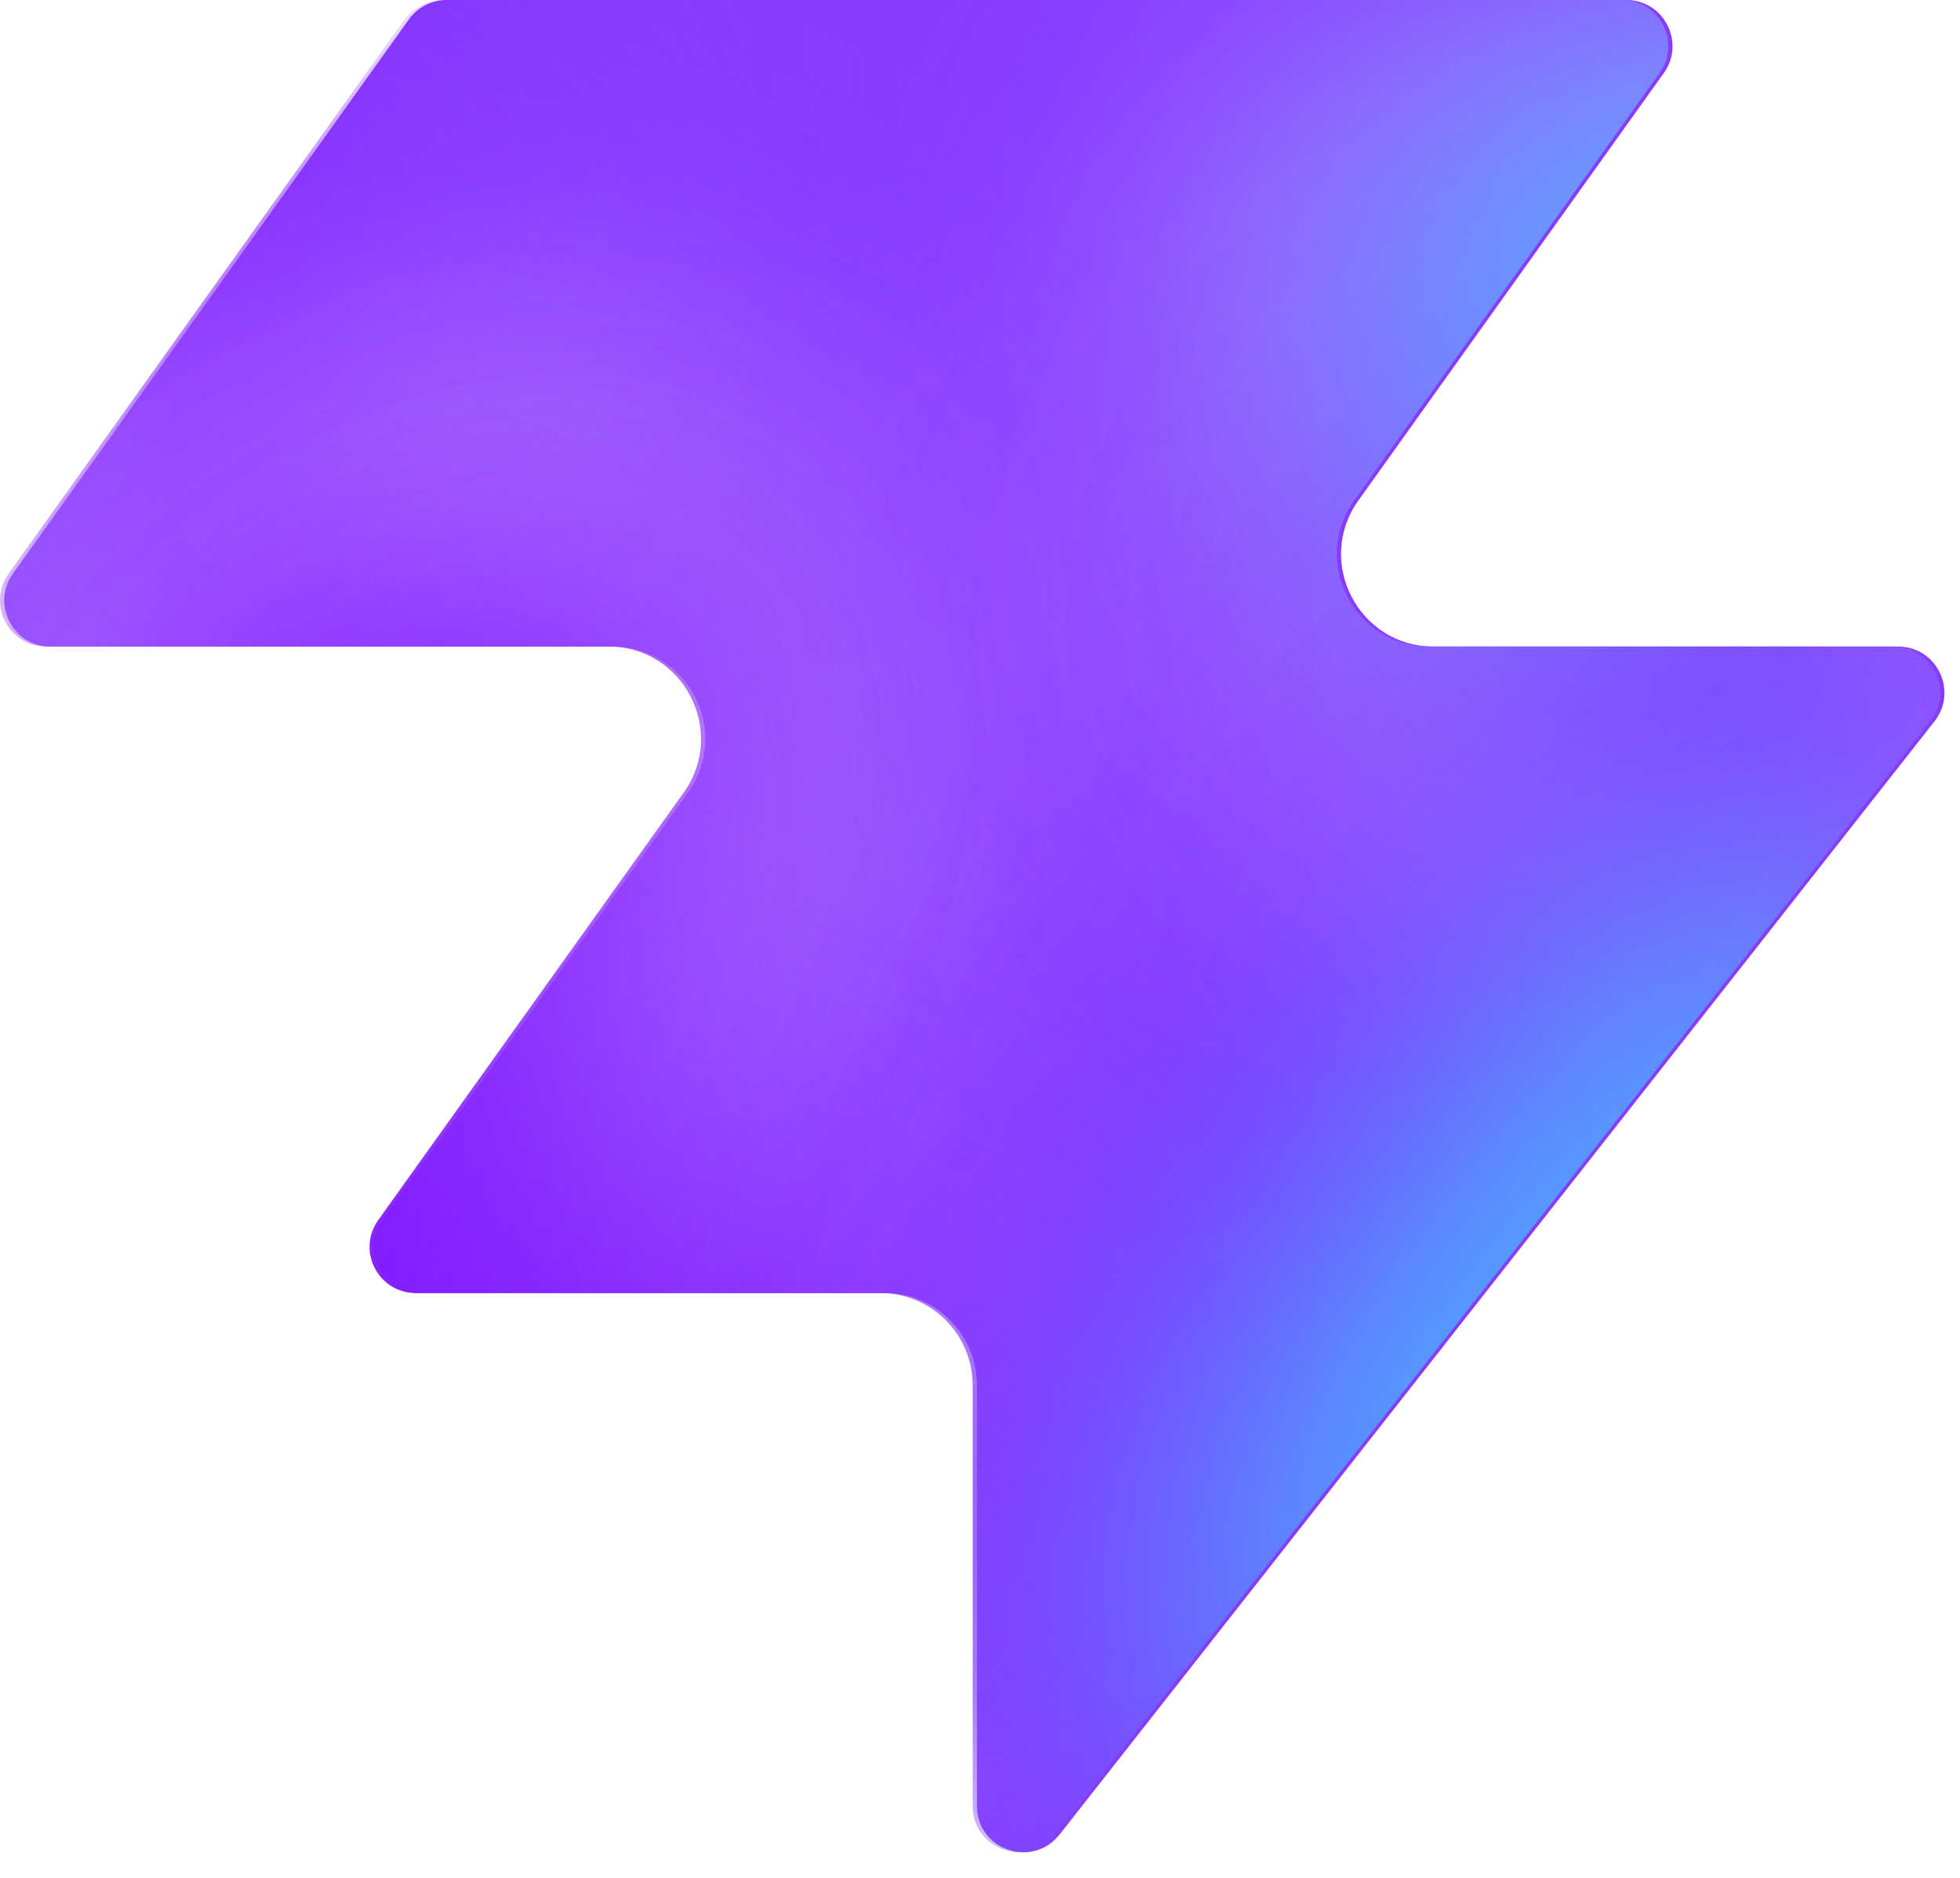
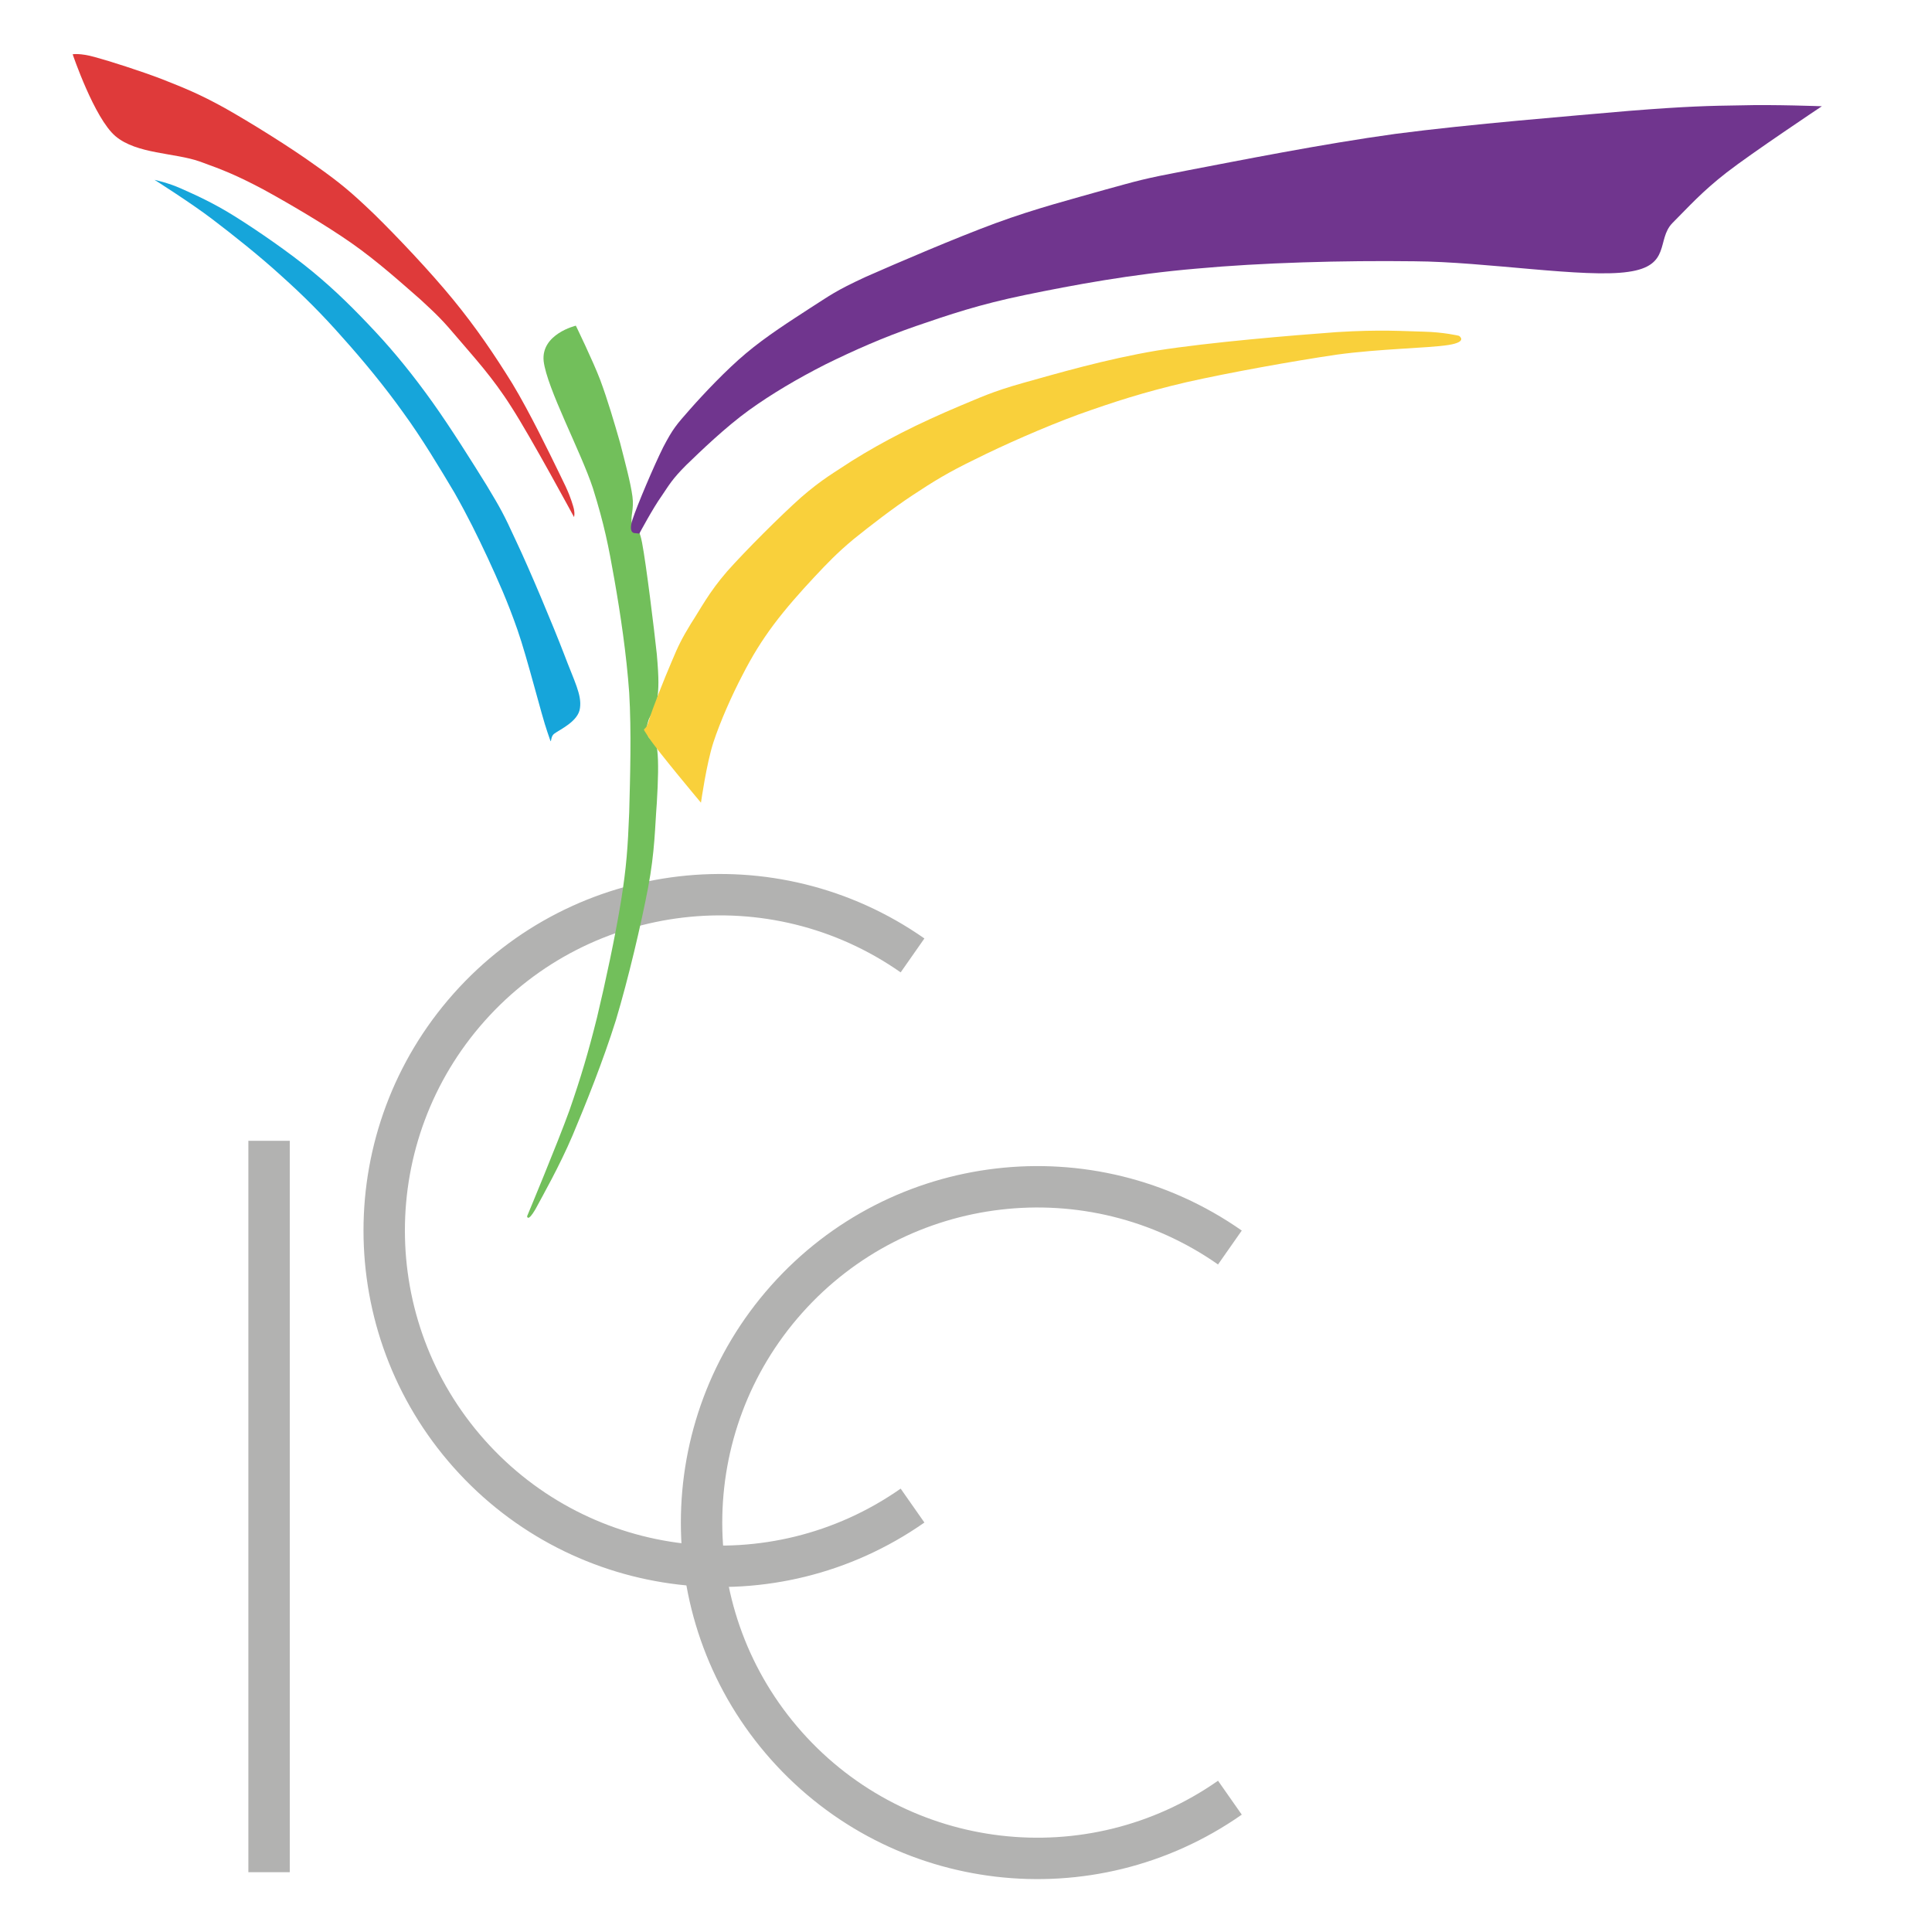
- <svg xmlns="http://www.w3.org/2000/svg" width="48" height="46" fill="none" viewBox="0 0 48 46">
-   <path fill="#863bff" d="M25.946 44.938c-.664.845-2.021.375-2.021-.698V33.937a2.26 2.26 0 0 0-2.262-2.262H10.287c-.92 0-1.456-1.04-.92-1.788l7.48-10.471c1.07-1.497 0-3.578-1.842-3.578H1.237c-.92 0-1.456-1.04-.92-1.788L10.013.474c.214-.297.556-.474.92-.474h28.894c.92 0 1.456 1.04.92 1.788l-7.48 10.471c-1.07 1.498 0 3.579 1.842 3.579h11.377c.943 0 1.473 1.088.89 1.83L25.947 44.94z" style="fill:#863bff;fill:color(display-p3 .525 .23 1);fill-opacity:1" />
-   <mask id="a" width="48" height="46" x="0" y="0" maskUnits="userSpaceOnUse" style="mask-type:alpha">
-     <path fill="#000" d="M25.842 44.938c-.664.844-2.021.375-2.021-.698V33.937a2.26 2.26 0 0 0-2.262-2.262H10.183c-.92 0-1.456-1.04-.92-1.788l7.48-10.471c1.07-1.498 0-3.579-1.842-3.579H1.133c-.92 0-1.456-1.04-.92-1.787L9.91.473c.214-.297.556-.474.92-.474h28.894c.92 0 1.456 1.04.92 1.788l-7.48 10.471c-1.07 1.498 0 3.578 1.842 3.578h11.377c.943 0 1.473 1.088.89 1.832L25.843 44.94z" style="fill:#000;fill-opacity:1" />
-   </mask>
-   <g mask="url(#a)">
-     <g filter="url(#b)">
-       <ellipse cx="5.508" cy="14.704" fill="#ede6ff" rx="5.508" ry="14.704" style="fill:#ede6ff;fill:color(display-p3 .927 .903 1);fill-opacity:1" transform="matrix(.00324 1 1 -.00324 -4.47 31.516)" />
-     </g>
-     <g filter="url(#c)">
-       <ellipse cx="10.399" cy="29.851" fill="#ede6ff" rx="10.399" ry="29.851" style="fill:#ede6ff;fill:color(display-p3 .927 .903 1);fill-opacity:1" transform="matrix(.00324 1 1 -.00324 -39.328 7.883)" />
-     </g>
-     <g filter="url(#d)">
-       <ellipse cx="5.508" cy="30.487" fill="#7e14ff" rx="5.508" ry="30.487" style="fill:#7e14ff;fill:color(display-p3 .492 .077 1);fill-opacity:1" transform="rotate(89.814 -25.913 -14.639)scale(1 -1)" />
-     </g>
-     <g filter="url(#e)">
-       <ellipse cx="5.508" cy="30.599" fill="#7e14ff" rx="5.508" ry="30.599" style="fill:#7e14ff;fill:color(display-p3 .492 .077 1);fill-opacity:1" transform="rotate(89.814 -32.644 -3.334)scale(1 -1)" />
-     </g>
-     <g filter="url(#f)">
-       <ellipse cx="5.508" cy="30.599" fill="#7e14ff" rx="5.508" ry="30.599" style="fill:#7e14ff;fill:color(display-p3 .492 .077 1);fill-opacity:1" transform="matrix(.00324 1 1 -.00324 -34.34 30.47)" />
-     </g>
-     <g filter="url(#g)">
-       <ellipse cx="14.072" cy="22.078" fill="#ede6ff" rx="14.072" ry="22.078" style="fill:#ede6ff;fill:color(display-p3 .927 .903 1);fill-opacity:1" transform="rotate(93.35 24.506 48.493)scale(-1 1)" />
-     </g>
-     <g filter="url(#h)">
-       <ellipse cx="3.47" cy="21.501" fill="#7e14ff" rx="3.47" ry="21.501" style="fill:#7e14ff;fill:color(display-p3 .492 .077 1);fill-opacity:1" transform="rotate(89.009 28.708 47.59)scale(-1 1)" />
-     </g>
-     <g filter="url(#i)">
-       <ellipse cx="3.47" cy="21.501" fill="#7e14ff" rx="3.47" ry="21.501" style="fill:#7e14ff;fill:color(display-p3 .492 .077 1);fill-opacity:1" transform="rotate(89.009 28.708 47.59)scale(-1 1)" />
-     </g>
-     <g filter="url(#j)">
-       <ellipse cx=".387" cy="8.972" fill="#7e14ff" rx="4.407" ry="29.108" style="fill:#7e14ff;fill:color(display-p3 .492 .077 1);fill-opacity:1" transform="rotate(39.51 .387 8.972)" />
-     </g>
-     <g filter="url(#k)">
-       <ellipse cx="47.523" cy="-6.092" fill="#7e14ff" rx="4.407" ry="29.108" style="fill:#7e14ff;fill:color(display-p3 .492 .077 1);fill-opacity:1" transform="rotate(37.892 47.523 -6.092)" />
-     </g>
-     <g filter="url(#l)">
-       <ellipse cx="41.412" cy="6.333" fill="#47bfff" rx="5.971" ry="9.665" style="fill:#47bfff;fill:color(display-p3 .28 .748 1);fill-opacity:1" transform="rotate(37.892 41.412 6.333)" />
-     </g>
-     <g filter="url(#m)">
-       <ellipse cx="-1.879" cy="38.332" fill="#7e14ff" rx="4.407" ry="29.108" style="fill:#7e14ff;fill:color(display-p3 .492 .077 1);fill-opacity:1" transform="rotate(37.892 -1.88 38.332)" />
-     </g>
-     <g filter="url(#n)">
-       <ellipse cx="-1.879" cy="38.332" fill="#7e14ff" rx="4.407" ry="29.108" style="fill:#7e14ff;fill:color(display-p3 .492 .077 1);fill-opacity:1" transform="rotate(37.892 -1.88 38.332)" />
-     </g>
-     <g filter="url(#o)">
-       <ellipse cx="35.651" cy="29.907" fill="#7e14ff" rx="4.407" ry="29.108" style="fill:#7e14ff;fill:color(display-p3 .492 .077 1);fill-opacity:1" transform="rotate(37.892 35.651 29.907)" />
-     </g>
-     <g filter="url(#p)">
-       <ellipse cx="38.418" cy="32.4" fill="#47bfff" rx="5.971" ry="15.297" style="fill:#47bfff;fill:color(display-p3 .28 .748 1);fill-opacity:1" transform="rotate(37.892 38.418 32.4)" />
-     </g>
+ <svg xmlns="http://www.w3.org/2000/svg" viewBox="80 25 416 420" role="img" aria-label="Impact Centre Chrétien">
+   <g class="icc-letters" fill="none" stroke="#B2B2B1" stroke-width="9">
+     <path d="M138.5 273V432" />
+     <path d="M278.4 232.7A73 73 0 1 0 278.4 352.3" />
+     <path d="M347.4 296.2A73 73 0 1 0 347.4 415.8" />
  </g>
-   <defs>
-     <filter id="b" width="60.045" height="41.654" x="-19.77" y="16.149" color-interpolation-filters="sRGB" filterUnits="userSpaceOnUse">
-       <feFlood flood-opacity="0" result="BackgroundImageFix" />
-       <feBlend in="SourceGraphic" in2="BackgroundImageFix" result="shape" />
-       <feGaussianBlur result="effect1_foregroundBlur_2002_17158" stdDeviation="7.659" />
-     </filter>
-     <filter id="c" width="90.34" height="51.437" x="-54.613" y="-7.533" color-interpolation-filters="sRGB" filterUnits="userSpaceOnUse">
-       <feFlood flood-opacity="0" result="BackgroundImageFix" />
-       <feBlend in="SourceGraphic" in2="BackgroundImageFix" result="shape" />
-       <feGaussianBlur result="effect1_foregroundBlur_2002_17158" stdDeviation="7.659" />
-     </filter>
-     <filter id="d" width="79.355" height="29.4" x="-49.64" y="2.03" color-interpolation-filters="sRGB" filterUnits="userSpaceOnUse">
-       <feFlood flood-opacity="0" result="BackgroundImageFix" />
-       <feBlend in="SourceGraphic" in2="BackgroundImageFix" result="shape" />
-       <feGaussianBlur result="effect1_foregroundBlur_2002_17158" stdDeviation="4.596" />
-     </filter>
-     <filter id="e" width="79.579" height="29.4" x="-45.045" y="20.029" color-interpolation-filters="sRGB" filterUnits="userSpaceOnUse">
-       <feFlood flood-opacity="0" result="BackgroundImageFix" />
-       <feBlend in="SourceGraphic" in2="BackgroundImageFix" result="shape" />
-       <feGaussianBlur result="effect1_foregroundBlur_2002_17158" stdDeviation="4.596" />
-     </filter>
-     <filter id="f" width="79.579" height="29.4" x="-43.513" y="21.178" color-interpolation-filters="sRGB" filterUnits="userSpaceOnUse">
-       <feFlood flood-opacity="0" result="BackgroundImageFix" />
-       <feBlend in="SourceGraphic" in2="BackgroundImageFix" result="shape" />
-       <feGaussianBlur result="effect1_foregroundBlur_2002_17158" stdDeviation="4.596" />
-     </filter>
-     <filter id="g" width="74.749" height="58.852" x="15.756" y="-17.901" color-interpolation-filters="sRGB" filterUnits="userSpaceOnUse">
-       <feFlood flood-opacity="0" result="BackgroundImageFix" />
-       <feBlend in="SourceGraphic" in2="BackgroundImageFix" result="shape" />
-       <feGaussianBlur result="effect1_foregroundBlur_2002_17158" stdDeviation="7.659" />
-     </filter>
-     <filter id="h" width="61.377" height="25.362" x="23.548" y="2.284" color-interpolation-filters="sRGB" filterUnits="userSpaceOnUse">
-       <feFlood flood-opacity="0" result="BackgroundImageFix" />
-       <feBlend in="SourceGraphic" in2="BackgroundImageFix" result="shape" />
-       <feGaussianBlur result="effect1_foregroundBlur_2002_17158" stdDeviation="4.596" />
-     </filter>
-     <filter id="i" width="61.377" height="25.362" x="23.548" y="2.284" color-interpolation-filters="sRGB" filterUnits="userSpaceOnUse">
-       <feFlood flood-opacity="0" result="BackgroundImageFix" />
-       <feBlend in="SourceGraphic" in2="BackgroundImageFix" result="shape" />
-       <feGaussianBlur result="effect1_foregroundBlur_2002_17158" stdDeviation="4.596" />
-     </filter>
-     <filter id="j" width="56.045" height="63.649" x="-27.636" y="-22.853" color-interpolation-filters="sRGB" filterUnits="userSpaceOnUse">
-       <feFlood flood-opacity="0" result="BackgroundImageFix" />
-       <feBlend in="SourceGraphic" in2="BackgroundImageFix" result="shape" />
-       <feGaussianBlur result="effect1_foregroundBlur_2002_17158" stdDeviation="4.596" />
-     </filter>
-     <filter id="k" width="54.814" height="64.646" x="20.116" y="-38.415" color-interpolation-filters="sRGB" filterUnits="userSpaceOnUse">
-       <feFlood flood-opacity="0" result="BackgroundImageFix" />
-       <feBlend in="SourceGraphic" in2="BackgroundImageFix" result="shape" />
-       <feGaussianBlur result="effect1_foregroundBlur_2002_17158" stdDeviation="4.596" />
-     </filter>
-     <filter id="l" width="33.541" height="35.313" x="24.641" y="-11.323" color-interpolation-filters="sRGB" filterUnits="userSpaceOnUse">
-       <feFlood flood-opacity="0" result="BackgroundImageFix" />
-       <feBlend in="SourceGraphic" in2="BackgroundImageFix" result="shape" />
-       <feGaussianBlur result="effect1_foregroundBlur_2002_17158" stdDeviation="4.596" />
-     </filter>
-     <filter id="m" width="54.814" height="64.646" x="-29.286" y="6.009" color-interpolation-filters="sRGB" filterUnits="userSpaceOnUse">
-       <feFlood flood-opacity="0" result="BackgroundImageFix" />
-       <feBlend in="SourceGraphic" in2="BackgroundImageFix" result="shape" />
-       <feGaussianBlur result="effect1_foregroundBlur_2002_17158" stdDeviation="4.596" />
-     </filter>
-     <filter id="n" width="54.814" height="64.646" x="-29.286" y="6.009" color-interpolation-filters="sRGB" filterUnits="userSpaceOnUse">
-       <feFlood flood-opacity="0" result="BackgroundImageFix" />
-       <feBlend in="SourceGraphic" in2="BackgroundImageFix" result="shape" />
-       <feGaussianBlur result="effect1_foregroundBlur_2002_17158" stdDeviation="4.596" />
-     </filter>
-     <filter id="o" width="54.814" height="64.646" x="8.244" y="-2.416" color-interpolation-filters="sRGB" filterUnits="userSpaceOnUse">
-       <feFlood flood-opacity="0" result="BackgroundImageFix" />
-       <feBlend in="SourceGraphic" in2="BackgroundImageFix" result="shape" />
-       <feGaussianBlur result="effect1_foregroundBlur_2002_17158" stdDeviation="4.596" />
-     </filter>
-     <filter id="p" width="39.409" height="43.623" x="18.713" y="10.588" color-interpolation-filters="sRGB" filterUnits="userSpaceOnUse">
-       <feFlood flood-opacity="0" result="BackgroundImageFix" />
-       <feBlend in="SourceGraphic" in2="BackgroundImageFix" result="shape" />
-       <feGaussianBlur result="effect1_foregroundBlur_2002_17158" stdDeviation="4.596" />
-     </filter>
-   </defs>
+   <path class="icc-red" fill="#DF3A3A" fill-rule="evenodd" d="M95.8 36.8C95.8 36.8 100.5 50.7 105.1 54.6C109.7 58.5 118.0 58.2 123.4 60.1C128.7 62.0 131.6 63.2 137.1 66.1C142.6 69.1 150.8 73.9 156.5 77.9C162.2 81.9 167.5 86.7 171.4 90.1C175.2 93.6 176.3 94.7 179.6 98.6C182.9 102.5 187.1 107.0 191.2 113.5C195.4 120.0 204.8 137.4 204.8 137.4C204.8 137.4 205.1 136.6 204.6 135.0C204.1 133.4 203.8 132.3 201.6 127.9C199.4 123.4 195.2 114.7 191.4 108.4C187.5 102.1 183.5 96.2 178.5 90.1C173.5 84.0 166.4 76.5 161.4 71.6C156.4 66.8 153.9 64.7 148.5 60.9C143.1 57.0 134.4 51.6 128.9 48.5C123.3 45.4 120.0 44.1 115.2 42.2C110.5 40.4 103.9 38.3 100.6 37.4C97.4 36.5 95.8 36.8 95.8 36.8Z" />
+   <path class="icc-blue" fill="#16A5DA" fill-rule="evenodd" d="M113.6 64.1C113.6 64.1 121.5 69.1 126.1 72.6C130.7 76.1 136.5 80.7 141.2 85.0C146.0 89.3 150.1 93.4 154.5 98.4C158.9 103.3 163.6 109.0 167.6 114.6C171.7 120.2 175.7 126.9 178.8 132.1C181.8 137.4 183.7 141.3 186.0 146.2C188.3 151.2 190.3 155.6 192.5 161.9C194.7 168.2 197.7 180.4 199.0 184.1C200.3 187.9 199.3 185.4 200.5 184.5C201.7 183.6 205.8 181.8 206.1 178.9C206.5 176.0 204.9 173.2 202.6 167.1C200.3 161.1 195.1 148.7 192.2 142.6C189.4 136.5 188.8 135.5 185.8 130.5C182.7 125.5 178.0 118.0 174.0 112.4C170.0 106.8 165.9 101.7 161.5 97.0C157.1 92.3 153.0 88.2 147.9 84.0C142.8 79.8 135.8 75.0 131.0 72.0C126.2 69.0 122.3 67.3 119.4 66.0C116.5 64.7 113.6 64.1 113.6 64.1Z" />
+   <path class="icc-green" fill="#72BF5B" fill-rule="evenodd" d="M205.2 95.8C205.2 95.8 197.6 97.6 198.2 103.5C198.9 109.4 206.3 123.2 208.9 131.1C211.4 139.1 212.3 143.7 213.6 151.1C214.9 158.5 216.2 167.2 216.8 175.6C217.3 184.0 217.0 194.1 216.8 201.6C216.5 209.2 216.2 213.6 215.0 221.0C213.8 228.4 211.6 238.7 209.8 246.2C207.9 253.8 206.3 259.2 203.8 266.4C201.2 273.6 194.6 289.4 194.6 289.4C194.6 289.4 194.7 290.8 196.4 287.9C198.0 284.9 201.6 278.6 204.5 271.8C207.4 264.9 211.1 255.7 213.9 246.8C216.6 237.8 219.4 225.9 220.9 218.0C222.4 210.1 222.4 204.6 222.8 199.6C223.1 194.6 223.2 190.6 222.9 188.1C222.6 185.7 221.2 186.0 220.9 185.0C220.5 184.0 220.5 183.2 220.9 181.9C221.2 180.5 222.6 179.4 222.9 177.0C223.2 174.6 223.3 172.9 222.8 167.2C222.2 161.6 220.5 147.7 219.6 143.0C218.7 138.3 217.7 140.6 217.4 138.9C217.0 137.2 217.9 135.8 217.5 132.9C217.1 129.9 215.9 125.5 214.8 121.2C213.6 117.0 212.1 111.9 210.5 107.6C208.9 103.4 205.2 95.8 205.2 95.8Z" />
+   <path class="icc-purple" fill="#70358E" fill-rule="evenodd" d="M476.1 48.1C476.1 48.1 465.6 47.7 458.6 47.9C451.6 48.0 446.8 48.1 434.2 49.1C421.7 50.2 399.4 52.0 383.4 54.1C367.4 56.3 348.9 60.0 338.4 62.0C327.9 64.0 327.4 64.3 320.4 66.2C313.4 68.2 305.2 70.3 296.5 73.5C287.8 76.7 275.0 82.2 268.2 85.2C261.5 88.3 260.5 89.2 256.1 92.0C251.8 94.8 246.6 98.1 242.2 101.8C237.9 105.4 233.0 110.6 230.0 114.0C227.0 117.4 226.3 118.2 224.2 122.2C222.2 126.2 218.5 134.9 217.5 138.0C216.5 141.1 218.1 140.9 218.1 140.9C218.1 140.9 219.0 141.0 219.0 141.0C219.0 141.0 222.0 135.4 223.8 132.9C225.5 130.4 226.1 129.2 229.2 126.1C232.4 123.0 237.7 117.9 242.8 114.2C247.8 110.6 253.4 107.3 259.5 104.2C265.6 101.2 271.9 98.4 279.1 95.9C286.4 93.4 292.8 91.2 303.0 89.1C313.2 87.0 326.0 84.6 340.1 83.4C354.2 82.1 371.9 81.6 387.5 81.8C403.1 81.9 424.6 85.5 434.0 84.1C443.4 82.8 440.1 77.1 443.6 73.5C447.2 69.9 450.0 66.7 455.4 62.5C460.8 58.3 476.1 48.1 476.1 48.1Z" />
+   <path class="icc-yellow" fill="#F9D03B" fill-rule="evenodd" d="M397.2 98.0C397.2 98.0 393.9 97.2 389.5 97.1C385.1 97.0 380.3 96.6 370.6 97.2C361.0 97.9 343.0 99.4 331.6 101.2C320.3 103.1 309.8 106.2 302.6 108.2C295.5 110.2 293.2 111.4 288.8 113.2C284.3 115.1 279.9 117.1 276.0 119.1C272.1 121.1 268.9 122.9 265.2 125.2C261.6 127.6 258.8 129.1 254.2 133.1C249.7 137.1 242.1 144.7 238.1 149.2C234.1 153.8 232.3 157.4 230.2 160.6C228.2 163.9 227.5 165.3 226.0 168.9C224.5 172.4 221.8 179.1 221.0 181.9C220.2 184.6 219.2 182.4 221.1 185.4C223.0 188.3 232.4 199.5 232.4 199.5C232.4 199.5 233.6 191.0 235.1 186.4C236.6 181.8 239.2 176.0 241.4 171.8C243.6 167.5 245.6 164.3 248.2 160.8C250.9 157.2 254.1 153.6 257.0 150.5C259.9 147.4 262.0 145.2 265.6 142.2C269.2 139.3 274.1 135.5 278.5 132.6C282.9 129.7 286.1 127.7 292.1 124.8C298.1 121.8 306.9 117.9 314.5 115.1C322.1 112.4 328.5 110.3 337.9 108.1C347.2 106.0 361.1 103.5 370.6 102.1C380.1 100.8 390.4 100.7 394.9 100.0C399.3 99.3 397.2 98.0 397.2 98.0Z" />
</svg>
